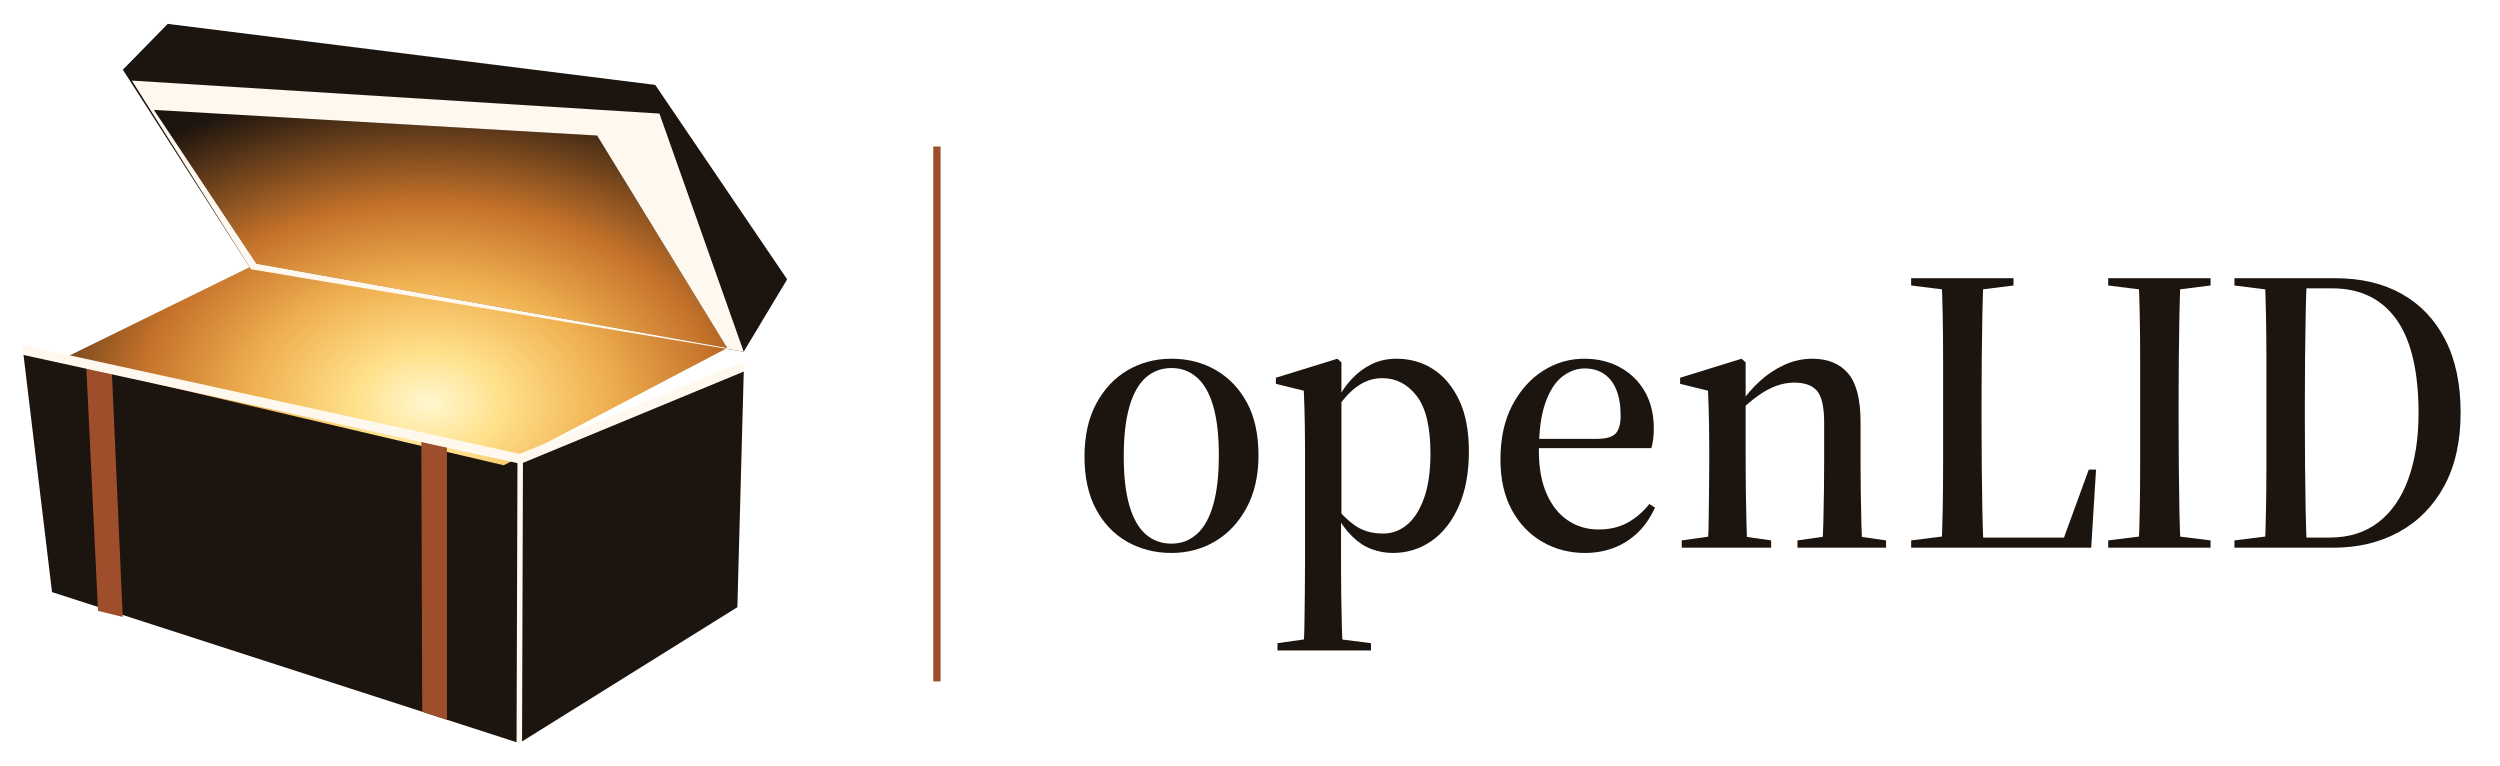
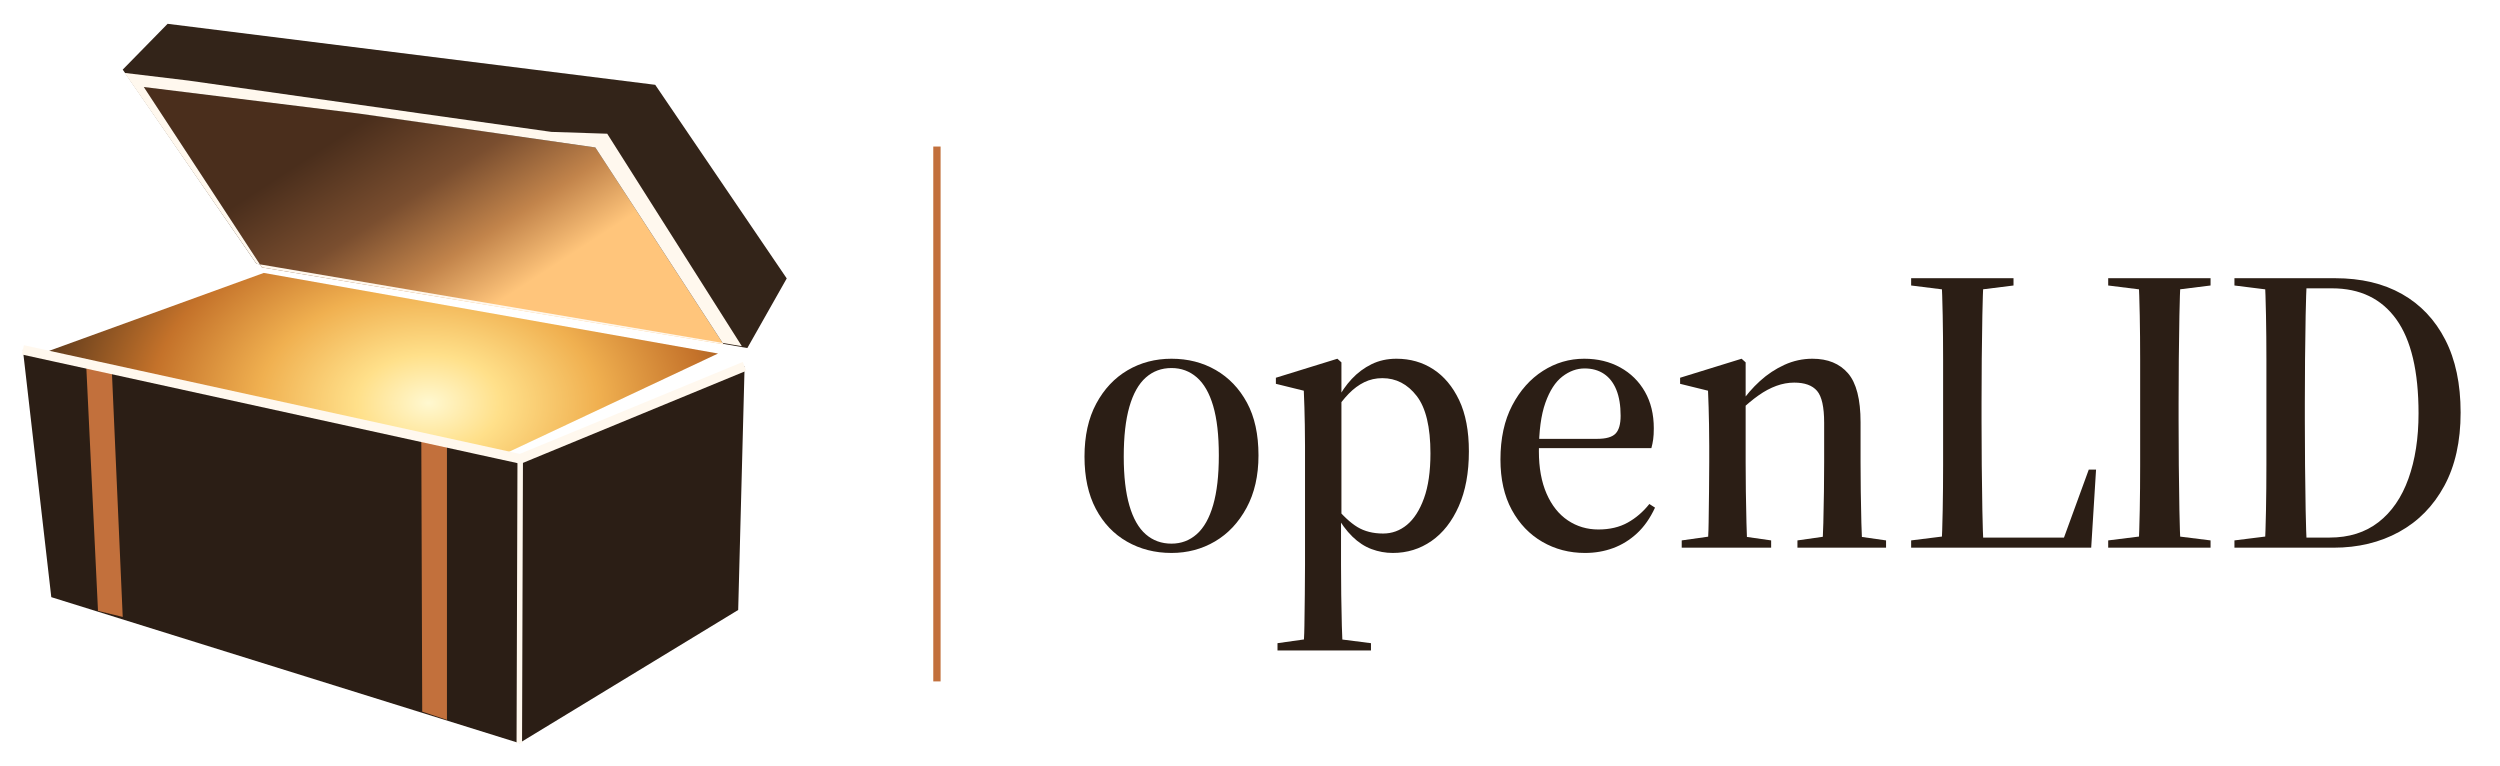
<svg xmlns="http://www.w3.org/2000/svg" width="1364.821" height="418.000" viewBox="263.000 286.000 1364.821 418.000">
  <defs>
-     <radialGradient id="glow" cx="242.0" cy="228.0" r="200.0" gradientUnits="userSpaceOnUse" gradientTransform="translate(242.0,228.0) scale(1.28 0.88) translate(-242.0,-228.0)">
+     <radialGradient id="glow" cx="242.0" cy="228.0" r="200.0" gradientUnits="userSpaceOnUse" gradientTransform="translate(242.0,228.0) scale(1.22 0.82) translate(-242.0,-228.0)">
      <stop offset="0%" stop-color="#FFF8D0" />
      <stop offset="16%" stop-color="#FFE08A" />
      <stop offset="38%" stop-color="#F0B050" />
      <stop offset="62%" stop-color="#C4722A" />
-       <stop offset="100%" stop-color="#1C140E" />
+       <stop offset="100%" stop-color="#2B1E15" />
    </radialGradient>
+     <linearGradient id="lidglow" gradientUnits="userSpaceOnUse" x1="209.75" y1="72.00" x2="277.00" y2="175.00">
+       <stop offset="0%" stop-color="#4A2E1C" />
+       <stop offset="40%" stop-color="#7A4E2F" />
+       <stop offset="72%" stop-color="#C2844B" />
+       <stop offset="100%" stop-color="#FFC57B" />
+     </linearGradient>
  </defs>
  <g transform="translate(255,278)">
-     <polygon points="292.00,258.50 414.12,208.00 410.55,339.48 291.50,413.70" fill="#1C140E" stroke="none" />
-     <polygon points="20.50,199.06 292.00,258.50 291.50,413.70 36.40,331.24" fill="#1C140E" stroke="none" />
-     <polygon points="99.56,21.05 365.71,54.35 437.73,160.51 414.00,200.00 145.00,155.00 75.06,46.06" fill="#1C140E" stroke="none" />
-     <polygon points="40.00,205.00 283.00,262.00 405.00,198.00 148.00,152.00" fill="url(#glow)" stroke="none" />
-     <polygon points="92.00,68.00 334.00,82.00 405.00,198.00 148.00,152.00" fill="url(#glow)" stroke="none" />
-     <polygon points="55.00,206.00 69.00,209.20 75.00,344.80 61.50,341.50" fill="#9E4E2A" stroke="none" />
-     <polygon points="238.00,246.50 252.00,249.80 252.00,401.00 238.50,396.50" fill="#9E4E2A" stroke="none" />
-     <path d="M80.00,52.00 L368.00,70.00 L414.00,200.00 L145.00,155.00 Z M92.00,68.00 L148.00,152.00 L405.00,198.00 L334.00,82.00 Z" fill="#FFF8EE" stroke="none" fill-rule="evenodd" />
-     <polyline points="20.50,199.06 292.00,258.50 414.12,208.00" fill="none" stroke="#FFF8EE" stroke-width="5.2" stroke-linecap="butt" stroke-linejoin="miter" />
+     <polygon points="292.00,258.50 414.50,208.00 411.00,341.00 291.50,413.70" fill="#2B1E15" stroke="none" />
+     <polygon points="20.50,199.00 292.00,258.50 291.50,413.70 36.00,334.00" fill="#2B1E15" stroke="none" />
+     <polygon points="99.50,21.00 365.70,54.30 437.50,160.00 416.00,198.00 148.00,152.00 75.00,46.00" fill="#332419" stroke="none" />
+     <polygon points="28.00,202.00 283.00,256.00 400.00,201.00 152.00,157.00" fill="url(#glow)" stroke="none" />
+     <polygon points="86.50,55.50 204.00,70.00 274.00,80.00 333.00,88.50 403.00,196.00 151.00,154.00" fill="url(#lidglow)" stroke="none" />
+     <polygon points="55.00,206.00 69.00,209.20 75.00,344.80 61.50,341.50" fill="#C2703C" stroke="none" />
+     <polygon points="238.00,246.50 252.00,249.80 252.00,401.00 238.50,396.50" fill="#C2703C" stroke="none" />
+     <path d="M76.00,47.80 L111.00,52.00 L238.00,70.00 L309.00,80.00 L339.50,81.00 L413.00,197.00 L148.00,152.00 Z M86.50,55.50 L204.00,70.00 L274.00,80.00 L333.00,88.50 L403.00,196.00 L151.00,154.00 Z" fill="#FFF8EE" stroke="none" fill-rule="evenodd" />
+     <polyline points="20.50,199.00 292.00,258.50 414.50,208.00" fill="none" stroke="#FFF8EE" stroke-width="5.2" stroke-linecap="butt" stroke-linejoin="miter" />
    <line x1="292.00" y1="258.50" x2="291.50" y2="413.70" stroke="#FFF8EE" stroke-width="3.0" stroke-linecap="butt" fill="none" />
  </g>
-   <line x1="774.50" y1="368.00" x2="774.50" y2="656.00" stroke="#9E4E2A" stroke-width="4.0" stroke-linecap="square" fill="none" />
-   <g fill="#1C140E" stroke="none">
+   <line x1="774.50" y1="368.00" x2="774.50" y2="656.00" stroke="#C2703C" stroke-width="4.0" stroke-linecap="square" fill="none" />
+   <g fill="#2B1E15" stroke="none">
    <path d="M902.549 587.872Q889.075 587.872 878.251 581.687Q867.427 575.501 861.242 563.794Q855.057 552.087 855.057 535.299Q855.057 518.29 861.463 506.361Q867.869 494.433 878.582 488.137Q889.296 481.842 902.549 481.842Q916.024 481.842 926.737 488.027Q937.451 494.212 943.746 505.809Q950.042 517.406 950.042 534.636Q950.042 551.203 943.525 563.242Q937.009 575.281 926.296 581.576Q915.582 587.872 902.549 587.872ZM902.549 582.791Q910.501 582.791 916.355 577.6Q922.209 572.409 925.301 561.696Q928.394 550.982 928.394 534.636Q928.394 518.069 925.301 507.576Q922.209 497.084 916.355 492.003Q910.501 486.922 902.549 486.922Q894.376 486.922 888.522 492.113Q882.669 497.304 879.576 508.018Q876.484 518.731 876.484 535.299Q876.484 551.424 879.576 562.027Q882.669 572.63 888.522 577.71Q894.376 582.791 902.549 582.791Z" />
    <path d="M960.424 641.107V637.131L980.746 634.26H988.919L1011.451 637.131V641.107ZM974.34 641.107Q975.003 635.806 975.113 627.633Q975.224 619.46 975.334 610.624Q975.445 601.788 975.445 594.499V529.334Q975.445 522.928 975.334 517.848Q975.224 512.767 975.113 508.349Q975.003 503.931 974.782 499.293L959.54 495.537V492.224L993.116 481.842L995.325 483.83V502.164V503.048V567.77L995.104 568.654V594.499Q995.104 601.788 995.215 610.624Q995.325 619.46 995.546 627.633Q995.767 635.806 996.209 641.107ZM1023.379 587.872Q1017.415 587.872 1011.782 585.773Q1006.149 583.675 1001.29 578.925Q996.43 574.176 992.233 566.666H989.582L991.128 561.585Q998.197 570.2 1004.051 573.734Q1009.904 577.269 1018.078 577.269Q1025.367 577.269 1031.11 572.519Q1036.854 567.77 1040.388 558.051Q1043.922 548.331 1043.922 533.531Q1043.922 511.884 1036.412 502.164Q1028.901 492.445 1017.636 492.445Q1012.334 492.445 1007.806 494.654Q1003.278 496.863 999.301 500.949Q995.325 505.036 991.791 510.558L990.466 504.594H992.896Q996.209 497.967 1000.958 492.887Q1005.707 487.806 1011.782 484.824Q1017.857 481.842 1025.367 481.842Q1036.633 481.842 1045.469 487.585Q1054.304 493.328 1059.606 504.484Q1064.907 515.639 1064.907 532.427Q1064.907 549.878 1059.385 562.358Q1053.863 574.839 1044.475 581.355Q1035.087 587.872 1023.379 587.872Z" />
    <path d="M1128.304 587.872Q1115.493 587.872 1105.0 581.797Q1094.507 575.722 1088.322 564.346Q1082.137 552.97 1082.137 536.845Q1082.137 519.615 1088.543 507.355Q1094.949 495.096 1105.331 488.469Q1115.713 481.842 1127.863 481.842Q1138.907 481.842 1147.522 486.591Q1156.137 491.34 1160.997 499.845Q1165.857 508.349 1165.857 519.836Q1165.857 523.37 1165.525 525.8Q1165.194 528.23 1164.531 530.66H1090.09V525.579H1134.931Q1142.221 525.579 1144.982 522.707Q1147.743 519.836 1147.743 512.988Q1147.743 504.594 1145.424 498.851Q1143.104 493.107 1138.687 490.125Q1134.269 487.143 1128.084 487.143Q1121.678 487.143 1115.934 491.561Q1110.191 495.979 1106.657 505.919Q1103.122 515.86 1103.122 532.427Q1103.122 545.901 1107.319 555.51Q1111.516 565.119 1118.916 570.09Q1126.316 575.06 1135.594 575.06Q1144.872 575.06 1151.609 571.304Q1158.346 567.549 1163.427 561.143L1166.519 563.131Q1162.543 571.746 1156.69 577.158Q1150.836 582.57 1143.657 585.221Q1136.478 587.872 1128.304 587.872Z" />
    <path d="M1181.099 585.0V581.024L1201.421 578.152H1209.815L1229.916 581.024V585.0ZM1195.015 585.0Q1195.678 579.699 1195.788 571.415Q1195.899 563.131 1196.009 554.296Q1196.119 545.46 1196.119 538.391V529.334Q1196.119 522.928 1196.009 517.848Q1195.899 512.767 1195.788 508.349Q1195.678 503.931 1195.457 499.293L1180.215 495.537V492.224L1213.791 481.842L1216.0 483.83V505.257V505.699V538.391Q1216.0 545.46 1216.11 554.296Q1216.221 563.131 1216.442 571.415Q1216.663 579.699 1216.884 585.0ZM1244.275 585.0V581.024L1264.376 578.152H1272.549L1292.651 581.024V585.0ZM1257.749 585.0Q1258.191 579.699 1258.412 571.415Q1258.633 563.131 1258.743 554.296Q1258.854 545.46 1258.854 538.391V516.743Q1258.854 503.931 1254.988 499.403Q1251.122 494.875 1242.507 494.875Q1237.648 494.875 1232.788 496.642Q1227.928 498.409 1223.069 501.833Q1218.209 505.257 1213.128 510.116L1211.803 506.361H1213.128Q1217.767 499.513 1223.842 493.991Q1229.916 488.469 1237.206 485.155Q1244.496 481.842 1252.448 481.842Q1265.039 481.842 1271.887 489.794Q1278.734 497.746 1278.734 516.522V538.391Q1278.734 545.46 1278.845 554.296Q1278.955 563.131 1279.176 571.415Q1279.397 579.699 1279.839 585.0Z" />
    <path d="M1306.346 585.0V581.024L1329.319 578.152H1338.818V585.0ZM1322.913 585.0Q1323.355 576.164 1323.576 564.457Q1323.797 552.749 1323.797 539.937Q1323.797 527.125 1323.797 515.639V505.919Q1323.797 494.433 1323.797 482.063Q1323.797 469.693 1323.576 458.206Q1323.355 446.719 1322.913 437.884H1345.887Q1345.445 446.719 1345.224 458.206Q1345.003 469.693 1344.893 482.063Q1344.782 494.433 1344.782 505.919V515.639Q1344.782 527.125 1344.893 539.937Q1345.003 552.749 1345.224 564.457Q1345.445 576.164 1345.887 585.0ZM1334.4 585.0V579.478H1396.913L1388.74 582.349L1403.319 542.367H1407.296L1404.645 585.0ZM1306.346 441.86V437.884H1362.233V441.86L1339.26 444.731H1329.319Z" />
    <path d="M1413.922 585.0V581.024L1436.896 578.152H1446.836L1469.809 581.024V585.0ZM1430.49 585.0Q1430.931 576.164 1431.152 564.457Q1431.373 552.749 1431.373 539.937Q1431.373 527.125 1431.373 515.639V505.919Q1431.373 494.654 1431.373 482.173Q1431.373 469.693 1431.152 458.206Q1430.931 446.719 1430.49 437.884H1453.463Q1453.021 446.719 1452.8 458.316Q1452.579 469.913 1452.469 482.173Q1452.358 494.433 1452.358 505.919V515.639Q1452.358 527.125 1452.469 539.937Q1452.579 552.749 1452.8 564.457Q1453.021 576.164 1453.463 585.0ZM1413.922 441.86V437.884H1469.809V441.86L1446.836 444.731H1436.896Z" />
    <path d="M1482.842 585.0V581.024L1505.815 578.152H1511.337V585.0ZM1499.409 585.0Q1499.851 576.164 1500.072 564.457Q1500.293 552.749 1500.293 539.937Q1500.293 527.125 1500.293 515.639V505.919Q1500.293 494.433 1500.293 482.063Q1500.293 469.693 1500.072 458.206Q1499.851 446.719 1499.409 437.884H1522.382Q1521.94 446.719 1521.719 458.206Q1521.499 469.693 1521.388 482.063Q1521.278 494.433 1521.278 505.919V515.639Q1521.278 527.125 1521.388 539.937Q1521.499 552.749 1521.719 564.457Q1521.94 576.164 1522.382 585.0ZM1513.325 585.0V579.478H1534.752Q1550.657 579.478 1561.481 571.084Q1572.304 562.69 1577.827 547.337Q1583.349 531.985 1583.349 511.663Q1583.349 477.203 1571.2 460.304Q1559.051 443.406 1536.078 443.406H1513.325V437.884H1537.845Q1559.051 437.884 1574.293 446.499Q1589.534 455.113 1597.928 471.46Q1606.322 487.806 1606.322 511.221Q1606.322 534.857 1597.376 551.313Q1588.43 567.77 1572.746 576.385Q1557.063 585.0 1536.961 585.0ZM1482.842 441.86V437.884H1511.337V444.731H1505.815Z" />
  </g>
</svg>
